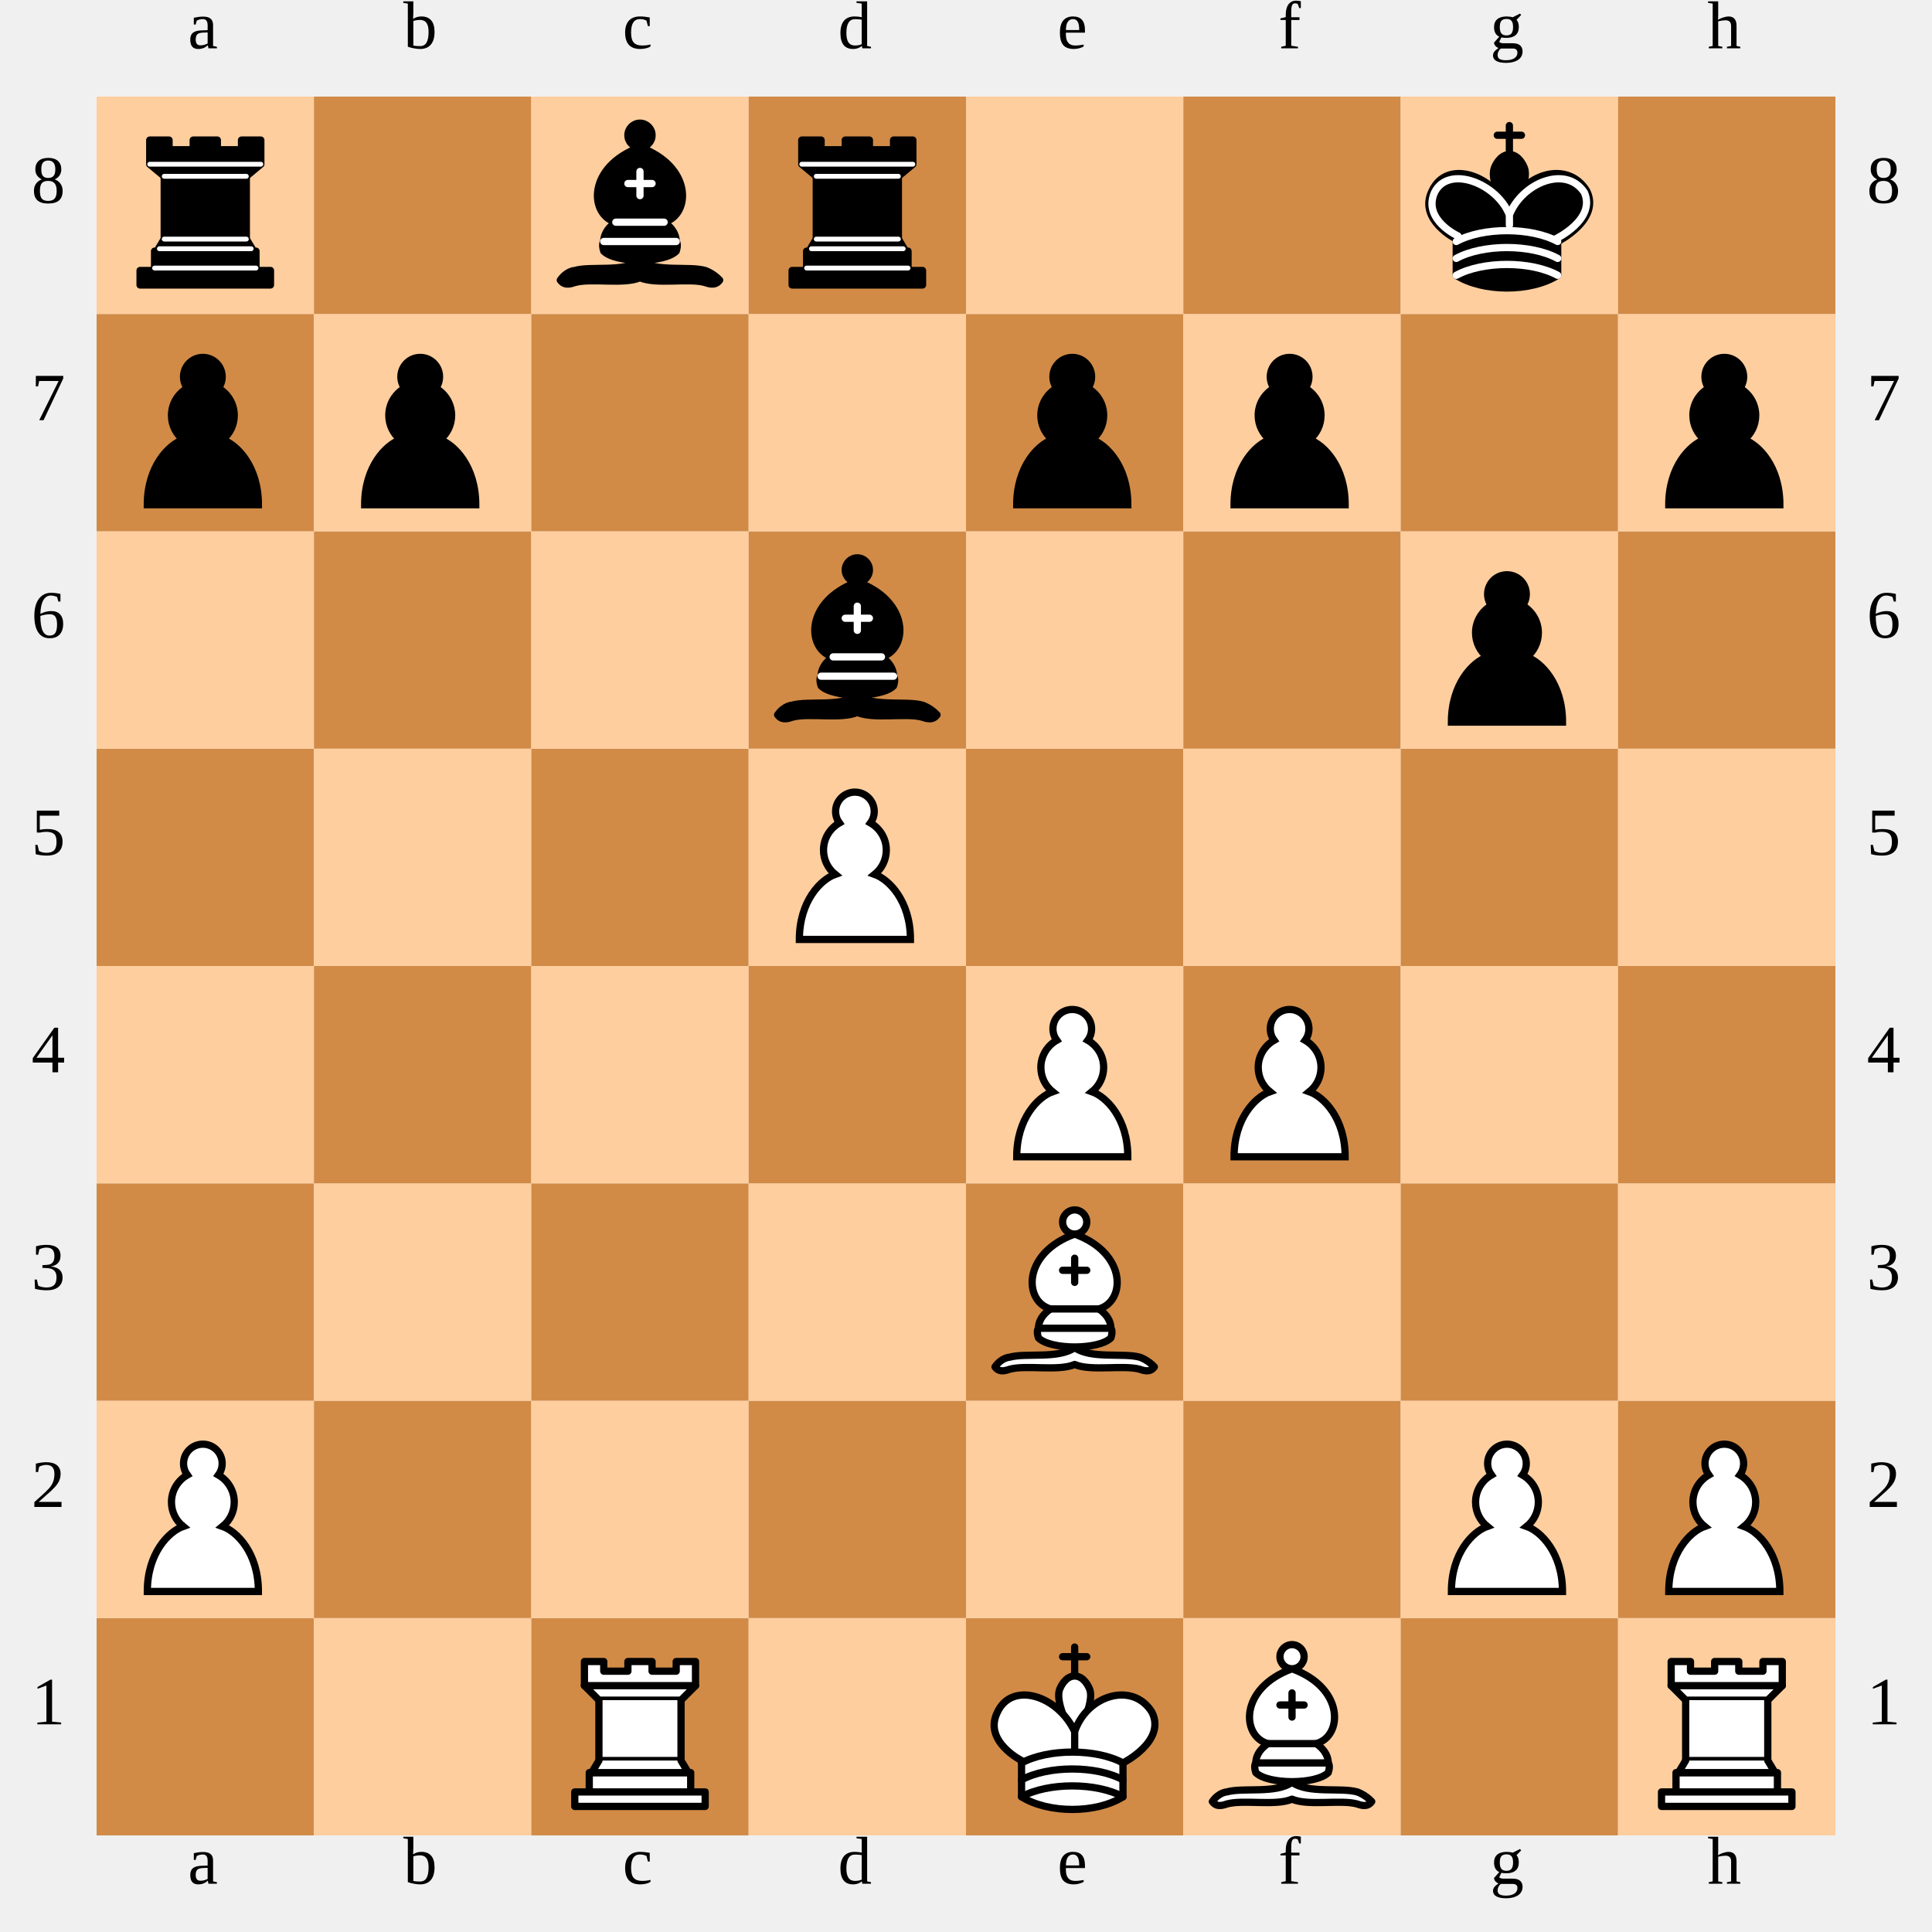
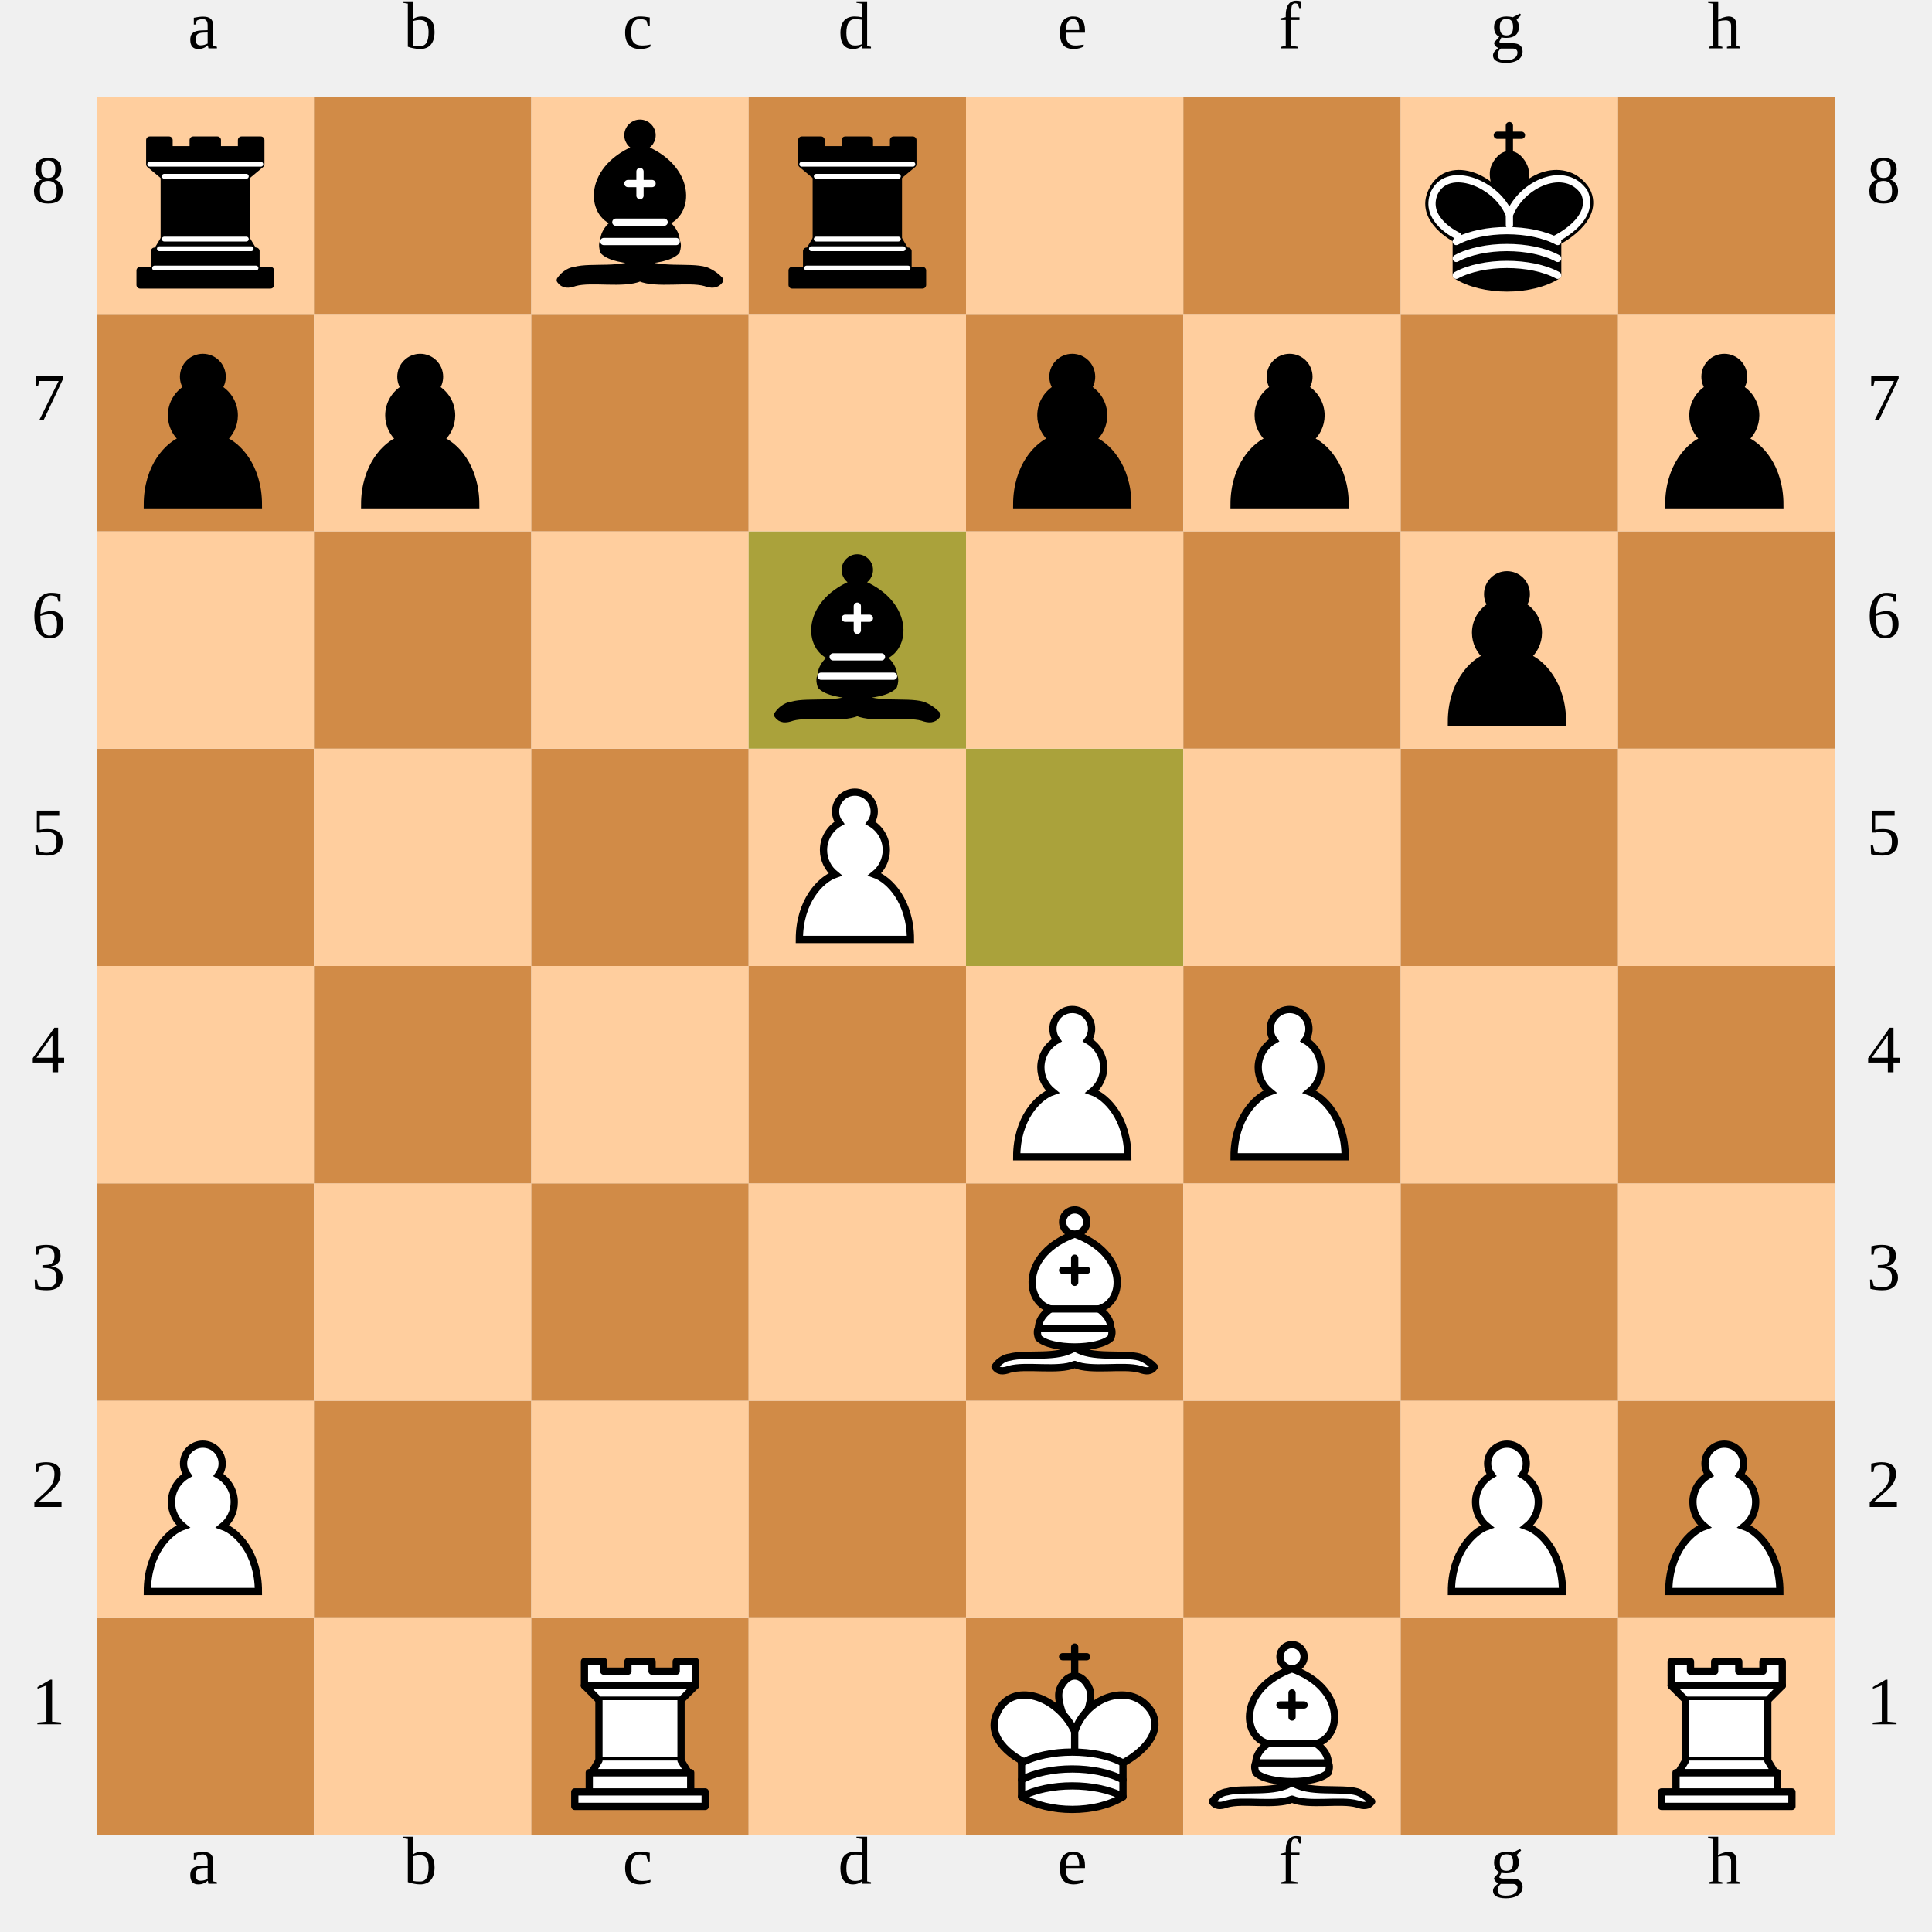
<svg xmlns="http://www.w3.org/2000/svg" xmlns:xlink="http://www.w3.org/1999/xlink" height="400" version="1.1" viewBox="0 0 400 400" width="400">
  <defs>
    <g class="white pawn" id="white-pawn">
      <path d="M22 9c-2.21 0-4 1.79-4 4 0 .89.29 1.71.78 2.38-1.95 1.12-3.28 3.21-3.28 5.62 0 2.03.94 3.84 2.41 5.03-3 1.06-7.41 5.55-7.41 13.47h23c0-7.92-4.41-12.41-7.41-13.47 1.47-1.19 2.41-3 2.41-5.03 0-2.41-1.33-4.5-3.28-5.62.49-.67.78-1.49.78-2.38 0-2.21-1.79-4-4-4z" fill="#fff" stroke="#000" stroke-linecap="round" stroke-width="1.5" />
    </g>
    <g class="white bishop" fill="none" fill-rule="evenodd" id="white-bishop" stroke="#000" stroke-linecap="round" stroke-linejoin="round" stroke-width="1.5">
      <g fill="#fff" stroke-linecap="butt">
        <path d="M9 36c3.39-.97 10.11.43 13.5-2 3.39 2.43 10.11 1.03 13.5 2 0 0 1.65.54 3 2-.68.97-1.65.99-3 .5-3.39-.97-10.11.46-13.5-1-3.39 1.46-10.11.03-13.5 1-1.354.49-2.323.47-3-.5 1.354-1.94 3-2 3-2zM15 32c2.5 2.5 12.5 2.5 15 0 .5-1.5 0-2 0-2 0-2.5-2.5-4-2.5-4 5.5-1.5 6-11.5-5-15.5-11 4-10.5 14-5 15.5 0 0-2.5 1.5-2.5 4 0 0-.5.5 0 2zM25 8a2.5 2.5 0 1 1-5 0 2.5 2.5 0 1 1 5 0z" />
      </g>
      <path d="M17.5 26h10M15 30h15m-7.5-14.5v5M20 18h5" stroke-linejoin="miter" />
    </g>
    <g class="white rook" fill="#fff" fill-rule="evenodd" id="white-rook" stroke="#000" stroke-linecap="round" stroke-linejoin="round" stroke-width="1.5">
      <path d="M9 39h27v-3H9v3zM12 36v-4h21v4H12zM11 14V9h4v2h5V9h5v2h5V9h4v5" stroke-linecap="butt" />
      <path d="M34 14l-3 3H14l-3-3" />
      <path d="M31 17v12.5H14V17" stroke-linecap="butt" stroke-linejoin="miter" />
      <path d="M31 29.5l1.5 2.5h-20l1.5-2.5" />
      <path d="M11 14h23" fill="none" stroke-linejoin="miter" />
    </g>
    <g class="white king" fill="none" fill-rule="evenodd" id="white-king" stroke="#000" stroke-linecap="round" stroke-linejoin="round" stroke-width="1.5">
      <path d="M22.5 11.63V6M20 8h5" stroke-linejoin="miter" />
      <path d="M22.5 25s4.5-7.5 3-10.5c0 0-1-2.5-3-2.5s-3 2.5-3 2.5c-1.5 3 3 10.5 3 10.5" fill="#fff" stroke-linecap="butt" stroke-linejoin="miter" />
      <path d="M11.5 37c5.5 3.5 15.5 3.5 21 0v-7s9-4.5 6-10.5c-4-6.5-13.5-3.5-16 4V27v-3.5c-3.5-7.5-13-10.5-16-4-3 6 5 10 5 10V37z" fill="#fff" />
      <path d="M11.5 30c5.5-3 15.5-3 21 0m-21 3.5c5.5-3 15.5-3 21 0m-21 3.5c5.5-3 15.5-3 21 0" />
    </g>
    <g class="black pawn" id="black-pawn">
      <path d="M22 9c-2.21 0-4 1.79-4 4 0 .89.29 1.71.78 2.38-1.95 1.12-3.28 3.21-3.28 5.62 0 2.03.94 3.84 2.41 5.03-3 1.06-7.41 5.55-7.41 13.47h23c0-7.92-4.41-12.41-7.41-13.47 1.47-1.19 2.41-3 2.41-5.03 0-2.41-1.33-4.5-3.28-5.62.49-.67.78-1.49.78-2.38 0-2.21-1.79-4-4-4z" stroke="#000" stroke-linecap="round" stroke-width="1.5" />
    </g>
    <g class="black bishop" fill="none" fill-rule="evenodd" id="black-bishop" stroke="#000" stroke-linecap="round" stroke-linejoin="round" stroke-width="1.5">
      <path d="M9 36c3.39-.97 10.11.43 13.5-2 3.39 2.43 10.11 1.03 13.5 2 0 0 1.65.54 3 2-.68.97-1.65.99-3 .5-3.39-.97-10.11.46-13.5-1-3.39 1.46-10.11.03-13.5 1-1.354.49-2.323.47-3-.5 1.354-1.94 3-2 3-2zm6-4c2.5 2.5 12.5 2.5 15 0 .5-1.5 0-2 0-2 0-2.5-2.5-4-2.5-4 5.5-1.5 6-11.5-5-15.5-11 4-10.5 14-5 15.5 0 0-2.5 1.5-2.5 4 0 0-.5.5 0 2zM25 8a2.5 2.5 0 1 1-5 0 2.5 2.5 0 1 1 5 0z" fill="#000" stroke-linecap="butt" />
      <path d="M17.5 26h10M15 30h15m-7.5-14.5v5M20 18h5" stroke="#fff" stroke-linejoin="miter" />
    </g>
    <g class="black rook" fill="#000" fill-rule="evenodd" id="black-rook" stroke="#000" stroke-linecap="round" stroke-linejoin="round" stroke-width="1.5">
      <path d="M9 39h27v-3H9v3zM12.5 32l1.5-2.5h17l1.5 2.5h-20zM12 36v-4h21v4H12z" stroke-linecap="butt" />
      <path d="M14 29.5v-13h17v13H14z" stroke-linecap="butt" stroke-linejoin="miter" />
      <path d="M14 16.5L11 14h23l-3 2.5H14zM11 14V9h4v2h5V9h5v2h5V9h4v5H11z" stroke-linecap="butt" />
      <path d="M12 35.5h21M13 31.5h19M14 29.5h17M14 16.5h17M11 14h23" fill="none" stroke="#fff" stroke-linejoin="miter" stroke-width="1" />
    </g>
    <g class="black king" fill="none" fill-rule="evenodd" id="black-king" stroke="#000" stroke-linecap="round" stroke-linejoin="round" stroke-width="1.5">
      <path d="M22.5 11.63V6" stroke-linejoin="miter" />
      <path d="M22.5 25s4.5-7.5 3-10.5c0 0-1-2.5-3-2.5s-3 2.5-3 2.5c-1.5 3 3 10.5 3 10.5" fill="#000" stroke-linecap="butt" stroke-linejoin="miter" />
      <path d="M11.5 37c5.5 3.5 15.5 3.5 21 0v-7s9-4.5 6-10.5c-4-6.5-13.5-3.5-16 4V27v-3.5c-3.5-7.5-13-10.5-16-4-3 6 5 10 5 10V37z" fill="#000" />
      <path d="M20 8h5" stroke-linejoin="miter" />
      <path d="M32 29.5s8.5-4 6.03-9.65C34.15 14 25 18 22.5 24.5l.01 2.1-.01-2.1C20 18 9.906 14 6.997 19.85c-2.497 5.65 4.853 9 4.853 9M11.5 30c5.5-3 15.5-3 21 0m-21 3.5c5.5-3 15.5-3 21 0m-21 3.5c5.5-3 15.5-3 21 0" stroke="#fff" />
    </g>
  </defs>
  <rect class="square dark a1" fill="#d18b47" height="45" stroke="none" width="45" x="20" y="335" />
  <rect class="square light b1" fill="#ffce9e" height="45" stroke="none" width="45" x="65" y="335" />
  <rect class="square dark c1" fill="#d18b47" height="45" stroke="none" width="45" x="110" y="335" />
  <use transform="translate(110, 335)" xlink:href="#white-rook" />
  <rect class="square light d1" fill="#ffce9e" height="45" stroke="none" width="45" x="155" y="335" />
  <rect class="square dark e1" fill="#d18b47" height="45" stroke="none" width="45" x="200" y="335" />
  <use transform="translate(200, 335)" xlink:href="#white-king" />
  <rect class="square light f1" fill="#ffce9e" height="45" stroke="none" width="45" x="245" y="335" />
  <use transform="translate(245, 335)" xlink:href="#white-bishop" />
  <rect class="square dark g1" fill="#d18b47" height="45" stroke="none" width="45" x="290" y="335" />
  <rect class="square light h1" fill="#ffce9e" height="45" stroke="none" width="45" x="335" y="335" />
  <use transform="translate(335, 335)" xlink:href="#white-rook" />
  <rect class="square light a2" fill="#ffce9e" height="45" stroke="none" width="45" x="20" y="290" />
  <use transform="translate(20, 290)" xlink:href="#white-pawn" />
  <rect class="square dark b2" fill="#d18b47" height="45" stroke="none" width="45" x="65" y="290" />
  <rect class="square light c2" fill="#ffce9e" height="45" stroke="none" width="45" x="110" y="290" />
  <rect class="square dark d2" fill="#d18b47" height="45" stroke="none" width="45" x="155" y="290" />
  <rect class="square light e2" fill="#ffce9e" height="45" stroke="none" width="45" x="200" y="290" />
  <rect class="square dark f2" fill="#d18b47" height="45" stroke="none" width="45" x="245" y="290" />
  <rect class="square light g2" fill="#ffce9e" height="45" stroke="none" width="45" x="290" y="290" />
  <use transform="translate(290, 290)" xlink:href="#white-pawn" />
  <rect class="square dark h2" fill="#d18b47" height="45" stroke="none" width="45" x="335" y="290" />
  <use transform="translate(335, 290)" xlink:href="#white-pawn" />
  <rect class="square dark a3" fill="#d18b47" height="45" stroke="none" width="45" x="20" y="245" />
  <rect class="square light b3" fill="#ffce9e" height="45" stroke="none" width="45" x="65" y="245" />
  <rect class="square dark c3" fill="#d18b47" height="45" stroke="none" width="45" x="110" y="245" />
  <rect class="square light d3" fill="#ffce9e" height="45" stroke="none" width="45" x="155" y="245" />
  <rect class="square dark e3" fill="#d18b47" height="45" stroke="none" width="45" x="200" y="245" />
  <use transform="translate(200, 245)" xlink:href="#white-bishop" />
  <rect class="square light f3" fill="#ffce9e" height="45" stroke="none" width="45" x="245" y="245" />
  <rect class="square dark g3" fill="#d18b47" height="45" stroke="none" width="45" x="290" y="245" />
  <rect class="square light h3" fill="#ffce9e" height="45" stroke="none" width="45" x="335" y="245" />
  <rect class="square light a4" fill="#ffce9e" height="45" stroke="none" width="45" x="20" y="200" />
  <rect class="square dark b4" fill="#d18b47" height="45" stroke="none" width="45" x="65" y="200" />
  <rect class="square light c4" fill="#ffce9e" height="45" stroke="none" width="45" x="110" y="200" />
  <rect class="square dark d4" fill="#d18b47" height="45" stroke="none" width="45" x="155" y="200" />
  <rect class="square light e4" fill="#ffce9e" height="45" stroke="none" width="45" x="200" y="200" />
  <use transform="translate(200, 200)" xlink:href="#white-pawn" />
  <rect class="square dark f4" fill="#d18b47" height="45" stroke="none" width="45" x="245" y="200" />
  <use transform="translate(245, 200)" xlink:href="#white-pawn" />
  <rect class="square light g4" fill="#ffce9e" height="45" stroke="none" width="45" x="290" y="200" />
  <rect class="square dark h4" fill="#d18b47" height="45" stroke="none" width="45" x="335" y="200" />
  <rect class="square dark a5" fill="#d18b47" height="45" stroke="none" width="45" x="20" y="155" />
  <rect class="square light b5" fill="#ffce9e" height="45" stroke="none" width="45" x="65" y="155" />
  <rect class="square dark c5" fill="#d18b47" height="45" stroke="none" width="45" x="110" y="155" />
  <rect class="square light d5" fill="#ffce9e" height="45" stroke="none" width="45" x="155" y="155" />
  <use transform="translate(155, 155)" xlink:href="#white-pawn" />
-   <rect class="square dark e5" fill="#d18b47" height="45" stroke="none" width="45" x="200" y="155" />
+   <rect class="square dark lastmove e5" fill="#aaa23b" height="45" stroke="none" width="45" x="200" y="155" />
  <rect class="square light f5" fill="#ffce9e" height="45" stroke="none" width="45" x="245" y="155" />
  <rect class="square dark g5" fill="#d18b47" height="45" stroke="none" width="45" x="290" y="155" />
  <rect class="square light h5" fill="#ffce9e" height="45" stroke="none" width="45" x="335" y="155" />
  <rect class="square light a6" fill="#ffce9e" height="45" stroke="none" width="45" x="20" y="110" />
  <rect class="square dark b6" fill="#d18b47" height="45" stroke="none" width="45" x="65" y="110" />
  <rect class="square light c6" fill="#ffce9e" height="45" stroke="none" width="45" x="110" y="110" />
-   <rect class="square dark d6" fill="#d18b47" height="45" stroke="none" width="45" x="155" y="110" />
+   <rect class="square dark lastmove d6" fill="#aaa23b" height="45" stroke="none" width="45" x="155" y="110" />
  <use transform="translate(155, 110)" xlink:href="#black-bishop" />
  <rect class="square light e6" fill="#ffce9e" height="45" stroke="none" width="45" x="200" y="110" />
  <rect class="square dark f6" fill="#d18b47" height="45" stroke="none" width="45" x="245" y="110" />
  <rect class="square light g6" fill="#ffce9e" height="45" stroke="none" width="45" x="290" y="110" />
  <use transform="translate(290, 110)" xlink:href="#black-pawn" />
  <rect class="square dark h6" fill="#d18b47" height="45" stroke="none" width="45" x="335" y="110" />
  <rect class="square dark a7" fill="#d18b47" height="45" stroke="none" width="45" x="20" y="65" />
  <use transform="translate(20, 65)" xlink:href="#black-pawn" />
  <rect class="square light b7" fill="#ffce9e" height="45" stroke="none" width="45" x="65" y="65" />
  <use transform="translate(65, 65)" xlink:href="#black-pawn" />
  <rect class="square dark c7" fill="#d18b47" height="45" stroke="none" width="45" x="110" y="65" />
  <rect class="square light d7" fill="#ffce9e" height="45" stroke="none" width="45" x="155" y="65" />
  <rect class="square dark e7" fill="#d18b47" height="45" stroke="none" width="45" x="200" y="65" />
  <use transform="translate(200, 65)" xlink:href="#black-pawn" />
  <rect class="square light f7" fill="#ffce9e" height="45" stroke="none" width="45" x="245" y="65" />
  <use transform="translate(245, 65)" xlink:href="#black-pawn" />
  <rect class="square dark g7" fill="#d18b47" height="45" stroke="none" width="45" x="290" y="65" />
  <rect class="square light h7" fill="#ffce9e" height="45" stroke="none" width="45" x="335" y="65" />
  <use transform="translate(335, 65)" xlink:href="#black-pawn" />
  <rect class="square light a8" fill="#ffce9e" height="45" stroke="none" width="45" x="20" y="20" />
  <use transform="translate(20, 20)" xlink:href="#black-rook" />
  <rect class="square dark b8" fill="#d18b47" height="45" stroke="none" width="45" x="65" y="20" />
  <rect class="square light c8" fill="#ffce9e" height="45" stroke="none" width="45" x="110" y="20" />
  <use transform="translate(110, 20)" xlink:href="#black-bishop" />
  <rect class="square dark d8" fill="#d18b47" height="45" stroke="none" width="45" x="155" y="20" />
  <use transform="translate(155, 20)" xlink:href="#black-rook" />
  <rect class="square light e8" fill="#ffce9e" height="45" stroke="none" width="45" x="200" y="20" />
  <rect class="square dark f8" fill="#d18b47" height="45" stroke="none" width="45" x="245" y="20" />
  <rect class="square light g8" fill="#ffce9e" height="45" stroke="none" width="45" x="290" y="20" />
  <use transform="translate(290, 20)" xlink:href="#black-king" />
  <rect class="square dark h8" fill="#d18b47" height="45" stroke="none" width="45" x="335" y="20" />
  <text alignment-baseline="middle" font-size="14" text-anchor="middle" x="42" y="10">a</text>
  <text alignment-baseline="middle" font-size="14" text-anchor="middle" x="42" y="390">a</text>
  <text alignment-baseline="middle" font-size="14" text-anchor="middle" x="87" y="10">b</text>
  <text alignment-baseline="middle" font-size="14" text-anchor="middle" x="87" y="390">b</text>
  <text alignment-baseline="middle" font-size="14" text-anchor="middle" x="132" y="10">c</text>
  <text alignment-baseline="middle" font-size="14" text-anchor="middle" x="132" y="390">c</text>
  <text alignment-baseline="middle" font-size="14" text-anchor="middle" x="177" y="10">d</text>
  <text alignment-baseline="middle" font-size="14" text-anchor="middle" x="177" y="390">d</text>
  <text alignment-baseline="middle" font-size="14" text-anchor="middle" x="222" y="10">e</text>
  <text alignment-baseline="middle" font-size="14" text-anchor="middle" x="222" y="390">e</text>
  <text alignment-baseline="middle" font-size="14" text-anchor="middle" x="267" y="10">f</text>
  <text alignment-baseline="middle" font-size="14" text-anchor="middle" x="267" y="390">f</text>
  <text alignment-baseline="middle" font-size="14" text-anchor="middle" x="312" y="10">g</text>
  <text alignment-baseline="middle" font-size="14" text-anchor="middle" x="312" y="390">g</text>
  <text alignment-baseline="middle" font-size="14" text-anchor="middle" x="357" y="10">h</text>
  <text alignment-baseline="middle" font-size="14" text-anchor="middle" x="357" y="390">h</text>
  <text alignment-baseline="middle" font-size="14" text-anchor="middle" x="10" y="357">1</text>
  <text alignment-baseline="middle" font-size="14" text-anchor="middle" x="390" y="357">1</text>
  <text alignment-baseline="middle" font-size="14" text-anchor="middle" x="10" y="312">2</text>
  <text alignment-baseline="middle" font-size="14" text-anchor="middle" x="390" y="312">2</text>
  <text alignment-baseline="middle" font-size="14" text-anchor="middle" x="10" y="267">3</text>
  <text alignment-baseline="middle" font-size="14" text-anchor="middle" x="390" y="267">3</text>
  <text alignment-baseline="middle" font-size="14" text-anchor="middle" x="10" y="222">4</text>
  <text alignment-baseline="middle" font-size="14" text-anchor="middle" x="390" y="222">4</text>
  <text alignment-baseline="middle" font-size="14" text-anchor="middle" x="10" y="177">5</text>
  <text alignment-baseline="middle" font-size="14" text-anchor="middle" x="390" y="177">5</text>
  <text alignment-baseline="middle" font-size="14" text-anchor="middle" x="10" y="132">6</text>
  <text alignment-baseline="middle" font-size="14" text-anchor="middle" x="390" y="132">6</text>
  <text alignment-baseline="middle" font-size="14" text-anchor="middle" x="10" y="87">7</text>
  <text alignment-baseline="middle" font-size="14" text-anchor="middle" x="390" y="87">7</text>
  <text alignment-baseline="middle" font-size="14" text-anchor="middle" x="10" y="42">8</text>
  <text alignment-baseline="middle" font-size="14" text-anchor="middle" x="390" y="42">8</text>
</svg>
